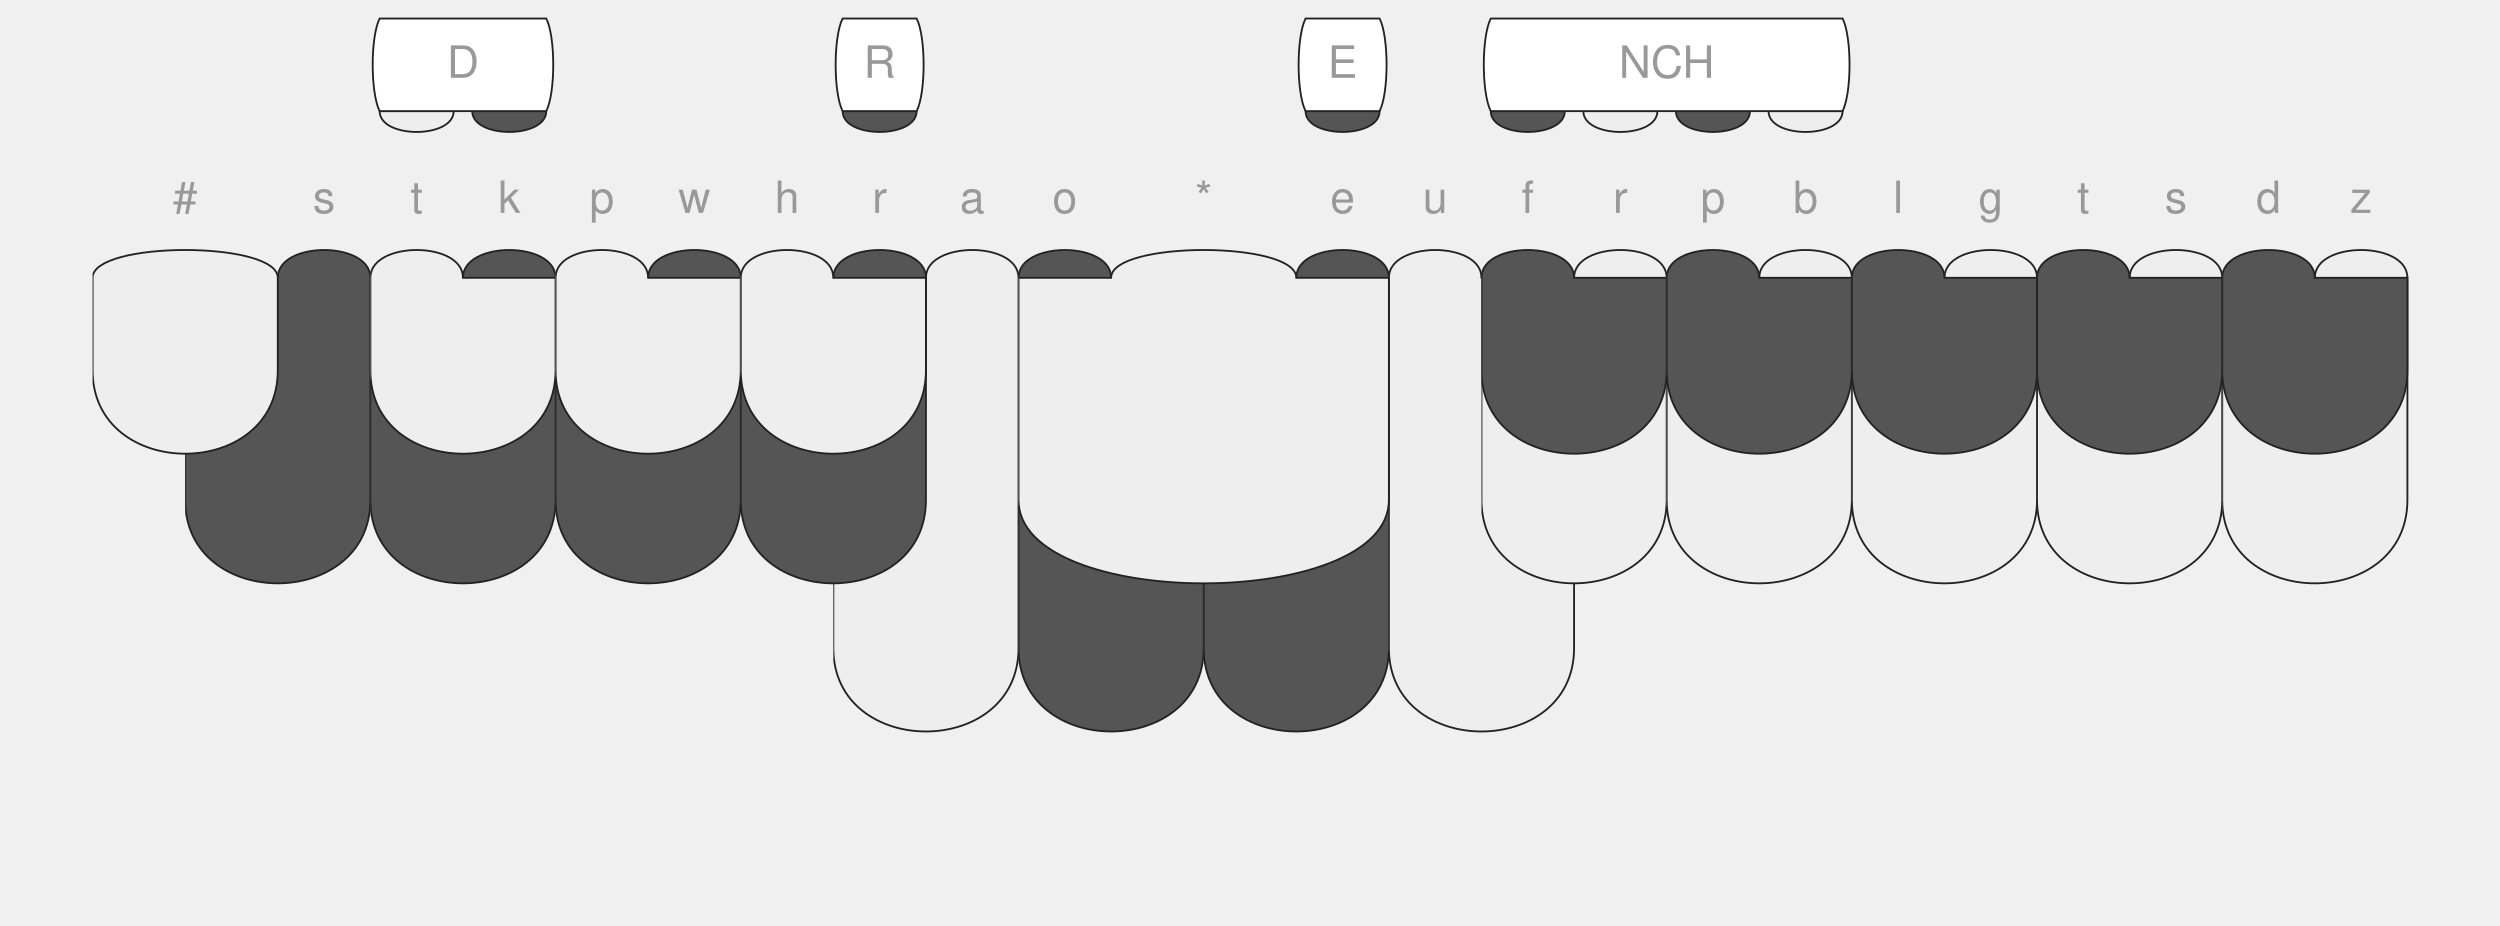
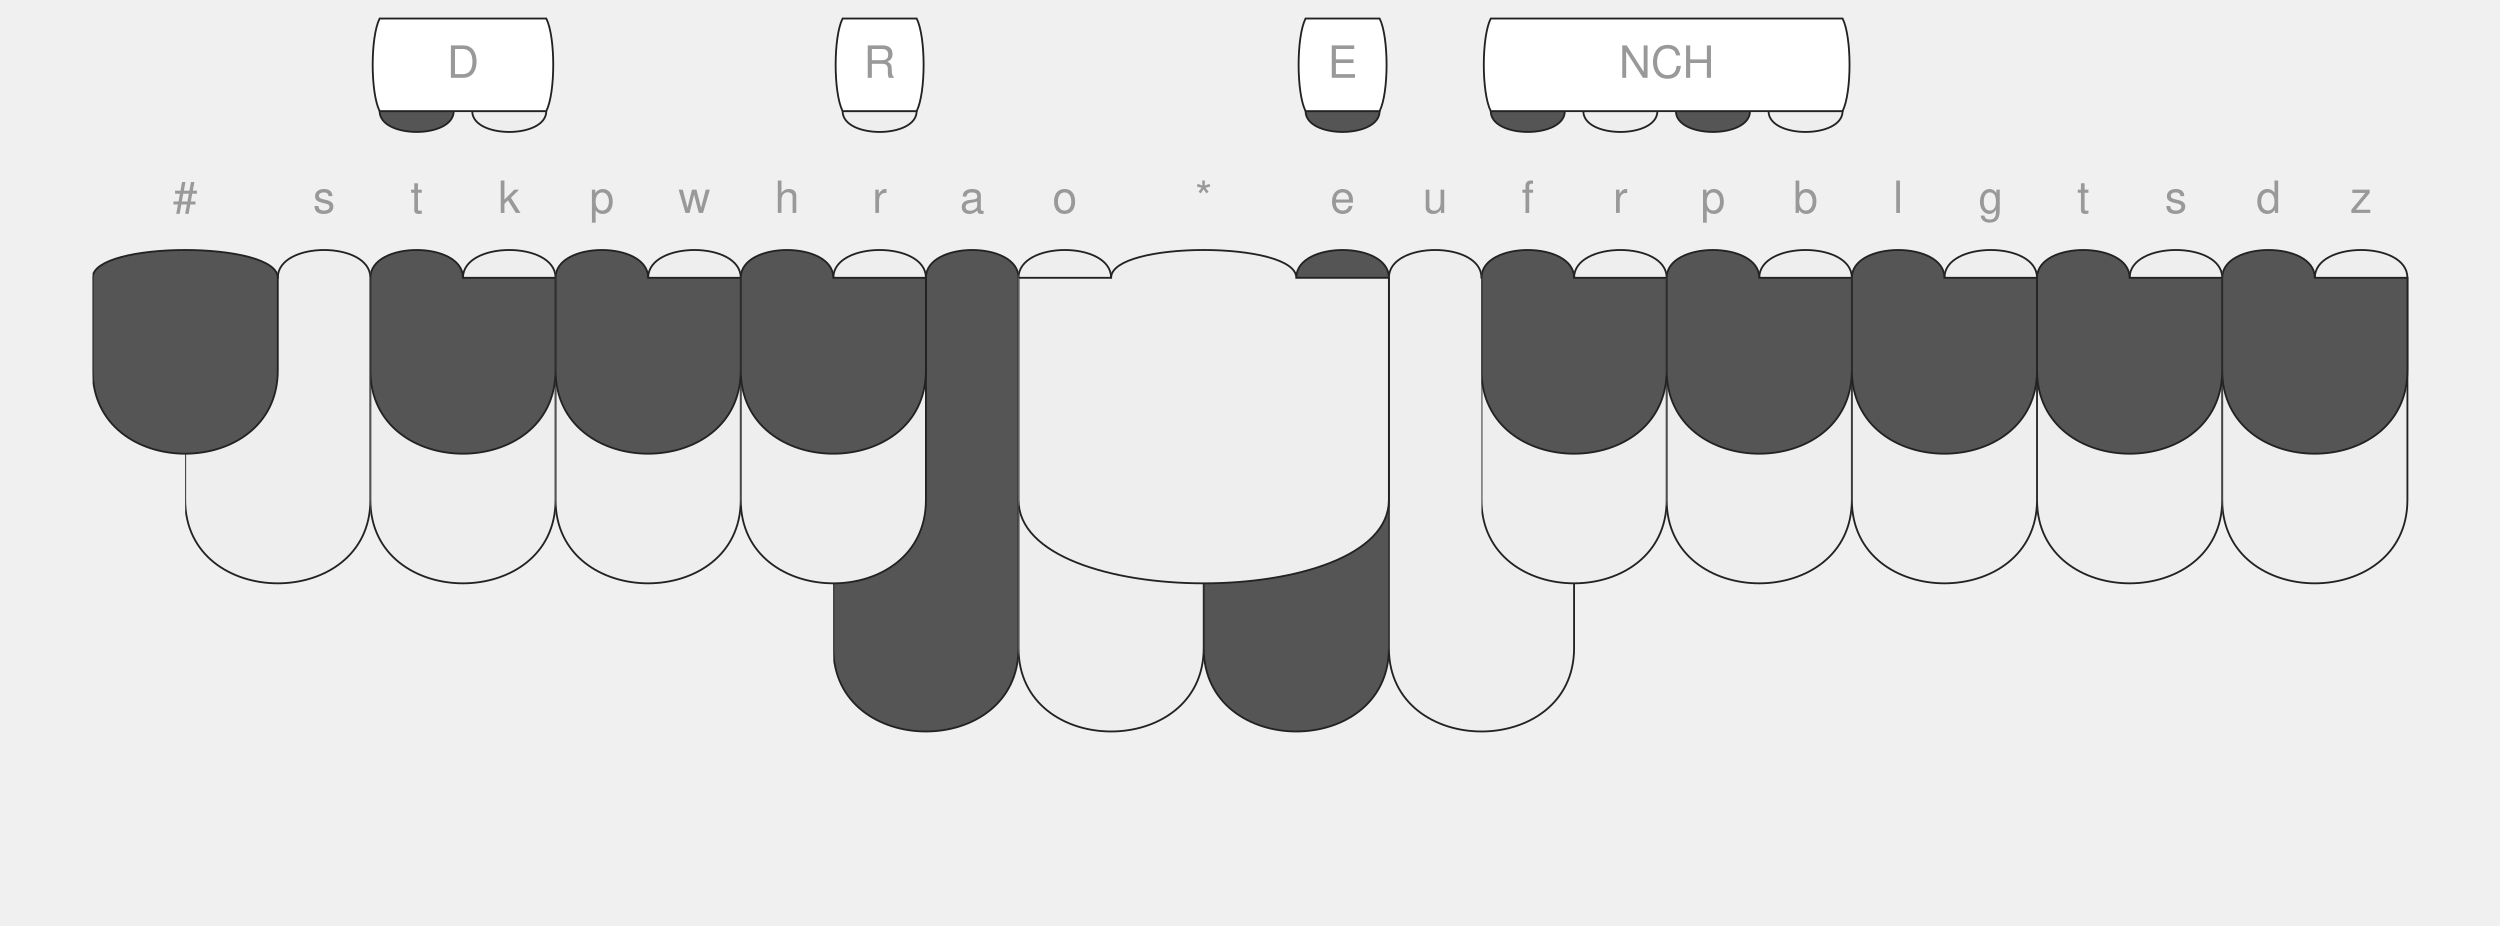
<svg xmlns="http://www.w3.org/2000/svg" xmlns:xlink="http://www.w3.org/1999/xlink" version="1.1" baseProfile="full" viewBox="0 0 1350 500">
  <style type="text/css">
    .stroked {
  stroke-width: 1;
  stroke: #222;
}

.darkFill {
  fill: #555;
}

.lightFill {
  fill: #eee;
}

.whiteFill {
  fill: #fff;
}

.buttonLabel {
  text-anchor: middle;
  text-transform: capitalize;
  font-family: Helvetica, Arial, sans-serif;
  font-size: 24px;
  fill: #999;
}

svg {
  /* border: 1px dotted white; */
}

  </style>
  <symbol id="topRowPath">
    <path d="M 0.0 100 C 0.0 80.0 50.0 80.0 50.0 100 L 100.0 100 L 100.0 150 C 100.0 210.0 0.0 210.0 0.0 150 z" />
  </symbol>
  <symbol id="bottomRowPath">
    <path d="M 0.0 100 L 50.0 100 C 50.0 80.0 100.0 80.0 100.0 100 L 100.0 220 C 100.0 280.0 0.0 280.0 0.0 220 z" />
  </symbol>
  <symbol id="thumbFirstPath">
    <path d="M 0.0 100 L 50.0 100 C 50.0 80.0 100.0 80.0 100.0 100 L 100.0 300 C 100.0 360.0 0.0 360.0 0.0 300 z" />
  </symbol>
  <symbol id="thumbSecondPath">
    <path d="M 0.0 100 C 0.0 80.0 50.0 80.0 50.0 100 L 100.0 100 L 100.0 300 C 100.0 360.0 0.0 360.0 0.0 300 z" />
  </symbol>
  <symbol id="starKeyPath">
    <path d="M 0.0 100 L 50.0 100 C 50.0 80.0 150.0 80.0 150.0 100 L 200.0 100 L 200.0 220 C 200.0 280.0 0.0 280.0 0.0 220 z" />
  </symbol>
  <symbol id="numberKeyPath">
    <path d="M 0.0 100 C 0.0 80.0 100.0 80.0 100.0 100 L 100.0 150 C 100.0 210.0 0.0 210.0 0.0 150 z" />
  </symbol>
  <symbol id="matcher-width-1">
    <path d="M 5.0 100 L 45.0 100 C 45.0 115.0 5.0 115.0 5.0 100 z" />
  </symbol>
  <symbol id="matcher-width-2">
    <path d="M 5.0 100 L 95.0 100 C 95.0 115.0 5.0 115.0 5.0 100 z" />
  </symbol>
  <symbol id="span-width-1">
    <path d="M 5.0 100 L 45.0 100 C 50.0 110 50.0 140 45.0 150 L 5.0 150 C  0 140 0 110 5.0 100 z" />
  </symbol>
  <symbol id="span-width-2">
    <path d="M 5.0 100 L 95.0 100 C 100.0 110 100.0 140 95.0 150 L 5.0 150 C  0 140 0 110 5.0 100 z" />
  </symbol>
  <symbol id="span-width-3">
    <path d="M 5.0 100 L 145.0 100 C 150.0 110 150.0 140 145.0 150 L 5.0 150 C  0 140 0 110 5.0 100 z" />
  </symbol>
  <symbol id="span-width-4">
    <path d="M 5.0 100 L 195.0 100 C 200.0 110 200.0 140 195.0 150 L 5.0 150 C  0 140 0 110 5.0 100 z" />
  </symbol>
  <symbol id="span-width-5">
    <path d="M 5.0 100 L 245.0 100 C 250.0 110 250.0 140 245.0 150 L 5.0 150 C  0 140 0 110 5.0 100 z" />
  </symbol>
  <symbol id="span-width-6">
    <path d="M 5.0 100 L 295.0 100 C 300.0 110 300.0 140 295.0 150 L 5.0 150 C  0 140 0 110 5.0 100 z" />
  </symbol>
  <symbol id="span-width-7">
    <path d="M 5.0 100 L 345.0 100 C 350.0 110 350.0 140 345.0 150 L 5.0 150 C  0 140 0 110 5.0 100 z" />
  </symbol>
  <symbol id="span-width-8">
    <path d="M 5.0 100 L 395.0 100 C 400.0 110 400.0 140 395.0 150 L 5.0 150 C  0 140 0 110 5.0 100 z" />
  </symbol>
  <symbol id="span-width-9">
    <path d="M 5.0 100 L 445.0 100 C 450.0 110 450.0 140 445.0 150 L 5.0 150 C  0 140 0 110 5.0 100 z" />
  </symbol>
  <symbol id="span-width-10">
    <path d="M 5.0 100 L 495.0 100 C 500.0 110 500.0 140 495.0 150 L 5.0 150 C  0 140 0 110 5.0 100 z" />
  </symbol>
  <symbol id="span-width-11">
    <path d="M 5.0 100 L 545.0 100 C 550.0 110 550.0 140 545.0 150 L 5.0 150 C  0 140 0 110 5.0 100 z" />
  </symbol>
  <symbol id="span-width-12">
    <path d="M 5.0 100 L 595.0 100 C 600.0 110 600.0 140 595.0 150 L 5.0 150 C  0 140 0 110 5.0 100 z" />
  </symbol>
  <symbol id="span-width-13">
    <path d="M 5.0 100 L 645.0 100 C 650.0 110 650.0 140 645.0 150 L 5.0 150 C  0 140 0 110 5.0 100 z" />
  </symbol>
  <symbol id="span-width-14">
    <path d="M 5.0 100 L 695.0 100 C 700.0 110 700.0 140 695.0 150 L 5.0 150 C  0 140 0 110 5.0 100 z" />
  </symbol>
  <symbol id="span-width-15">
    <path d="M 5.0 100 L 745.0 100 C 750.0 110 750.0 140 745.0 150 L 5.0 150 C  0 140 0 110 5.0 100 z" />
  </symbol>
  <g transform="translate(100)">
-     <use xlink:href="#thumbFirstPath" x="350.0" y="50" class="stroked lightFill" />
-     <use xlink:href="#thumbSecondPath" x="450.0" y="50" class="stroked darkFill" />
+     <use xlink:href="#thumbFirstPath" x="350.0" y="50" class="stroked darkFill" />
+     <use xlink:href="#thumbSecondPath" x="450.0" y="50" class="stroked lightFill" />
    <use xlink:href="#thumbFirstPath" x="550.0" y="50" class="stroked darkFill" />
    <use xlink:href="#thumbSecondPath" x="650.0" y="50" class="stroked lightFill" />
-     <use xlink:href="#bottomRowPath" x="0" y="50" class="stroked darkFill" />
-     <use xlink:href="#bottomRowPath" x="100" y="50" class="stroked darkFill" />
-     <use xlink:href="#bottomRowPath" x="200" y="50" class="stroked darkFill" />
-     <use xlink:href="#bottomRowPath" x="300" y="50" class="stroked darkFill" />
+     <use xlink:href="#bottomRowPath" x="0" y="50" class="stroked lightFill" />
+     <use xlink:href="#bottomRowPath" x="100" y="50" class="stroked lightFill" />
+     <use xlink:href="#bottomRowPath" x="200" y="50" class="stroked lightFill" />
+     <use xlink:href="#bottomRowPath" x="300" y="50" class="stroked lightFill" />
    <use xlink:href="#starKeyPath" x="450.0" y="50" class="stroked lightFill" />
    <use xlink:href="#bottomRowPath" x="700" y="50" class="stroked lightFill" />
    <use xlink:href="#bottomRowPath" x="800" y="50" class="stroked lightFill" />
    <use xlink:href="#bottomRowPath" x="900" y="50" class="stroked lightFill" />
    <use xlink:href="#bottomRowPath" x="1000" y="50" class="stroked lightFill" />
    <use xlink:href="#bottomRowPath" x="1100" y="50" class="stroked lightFill" />
-     <use xlink:href="#numberKeyPath" x="-50.0" y="50" class="stroked lightFill" />
-     <use xlink:href="#topRowPath" x="100" y="50" class="stroked lightFill" />
-     <use xlink:href="#topRowPath" x="200" y="50" class="stroked lightFill" />
-     <use xlink:href="#topRowPath" x="300" y="50" class="stroked lightFill" />
+     <use xlink:href="#numberKeyPath" x="-50.0" y="50" class="stroked darkFill" />
+     <use xlink:href="#topRowPath" x="100" y="50" class="stroked darkFill" />
+     <use xlink:href="#topRowPath" x="200" y="50" class="stroked darkFill" />
+     <use xlink:href="#topRowPath" x="300" y="50" class="stroked darkFill" />
    <use xlink:href="#topRowPath" x="700" y="50" class="stroked darkFill" />
    <use xlink:href="#topRowPath" x="800" y="50" class="stroked darkFill" />
    <use xlink:href="#topRowPath" x="900" y="50" class="stroked darkFill" />
    <use xlink:href="#topRowPath" x="1000" y="50" class="stroked darkFill" />
    <use xlink:href="#topRowPath" x="1100" y="50" class="stroked darkFill" />
    <text class="buttonLabel" y="115" x="0">
      <tspan>#</tspan>
    </text>
    <text class="buttonLabel" y="115" x="75">
      <tspan>s</tspan>
    </text>
    <text class="buttonLabel" y="115" x="125">
      <tspan>t</tspan>
    </text>
    <text class="buttonLabel" y="115" x="175">
      <tspan>k</tspan>
    </text>
    <text class="buttonLabel" y="115" x="225">
      <tspan>p</tspan>
    </text>
    <text class="buttonLabel" y="115" x="275">
      <tspan>w</tspan>
    </text>
    <text class="buttonLabel" y="115" x="325">
      <tspan>h</tspan>
    </text>
    <text class="buttonLabel" y="115" x="375">
      <tspan>r</tspan>
    </text>
    <text class="buttonLabel" y="115" x="425">
      <tspan>a</tspan>
    </text>
    <text class="buttonLabel" y="115" x="475">
      <tspan>o</tspan>
    </text>
    <text class="buttonLabel" y="115" x="550">
      <tspan>*</tspan>
    </text>
    <text class="buttonLabel" y="115" x="625">
      <tspan>e</tspan>
    </text>
    <text class="buttonLabel" y="115" x="675">
      <tspan>u</tspan>
    </text>
    <text class="buttonLabel" y="115" x="725">
      <tspan>f</tspan>
    </text>
    <text class="buttonLabel" y="115" x="775">
      <tspan>r</tspan>
    </text>
    <text class="buttonLabel" y="115" x="825">
      <tspan>p</tspan>
    </text>
    <text class="buttonLabel" y="115" x="875">
      <tspan>b</tspan>
    </text>
    <text class="buttonLabel" y="115" x="925">
      <tspan>l</tspan>
    </text>
    <text class="buttonLabel" y="115" x="975">
      <tspan>g</tspan>
    </text>
    <text class="buttonLabel" y="115" x="1025">
      <tspan>t</tspan>
    </text>
    <text class="buttonLabel" y="115" x="1075">
      <tspan>s</tspan>
    </text>
    <text class="buttonLabel" y="115" x="1125">
      <tspan>d</tspan>
    </text>
    <text class="buttonLabel" y="115" x="1175">
      <tspan>z</tspan>
    </text>
    <g>
      <use xlink:href="#matcher-width-1" x="700" y="-40" class="stroked darkFill" />
      <use xlink:href="#matcher-width-1" x="750" y="-40" class="stroked lightFill" />
      <use xlink:href="#matcher-width-1" x="800" y="-40" class="stroked darkFill" />
      <use xlink:href="#matcher-width-1" x="850" y="-40" class="stroked lightFill" />
      <use xlink:href="#span-width-4" x="700" y="-90" class="stroked whiteFill" />
      <text class="buttonLabel" x="800.0" y="42">
        <tspan>NCH</tspan>
      </text>
    </g>
    <g>
      <use xlink:href="#matcher-width-1" x="600" y="-40" class="stroked darkFill" />
      <use xlink:href="#span-width-1" x="600" y="-90" class="stroked whiteFill" />
      <text class="buttonLabel" x="625.0" y="42">
        <tspan>E</tspan>
      </text>
    </g>
    <g>
-       <use xlink:href="#matcher-width-1" x="350" y="-40" class="stroked darkFill" />
+       <use xlink:href="#matcher-width-1" x="350" y="-40" class="stroked lightFill" />
      <use xlink:href="#span-width-1" x="350" y="-90" class="stroked whiteFill" />
      <text class="buttonLabel" x="375.0" y="42">
        <tspan>R</tspan>
      </text>
    </g>
    <g>
-       <use xlink:href="#matcher-width-1" x="100" y="-40" class="stroked lightFill" />
-       <use xlink:href="#matcher-width-1" x="150" y="-40" class="stroked darkFill" />
+       <use xlink:href="#matcher-width-1" x="100" y="-40" class="stroked darkFill" />
+       <use xlink:href="#matcher-width-1" x="150" y="-40" class="stroked lightFill" />
      <use xlink:href="#span-width-2" x="100" y="-90" class="stroked whiteFill" />
      <text class="buttonLabel" x="150.0" y="42">
        <tspan>D</tspan>
      </text>
    </g>
  </g>
</svg>
